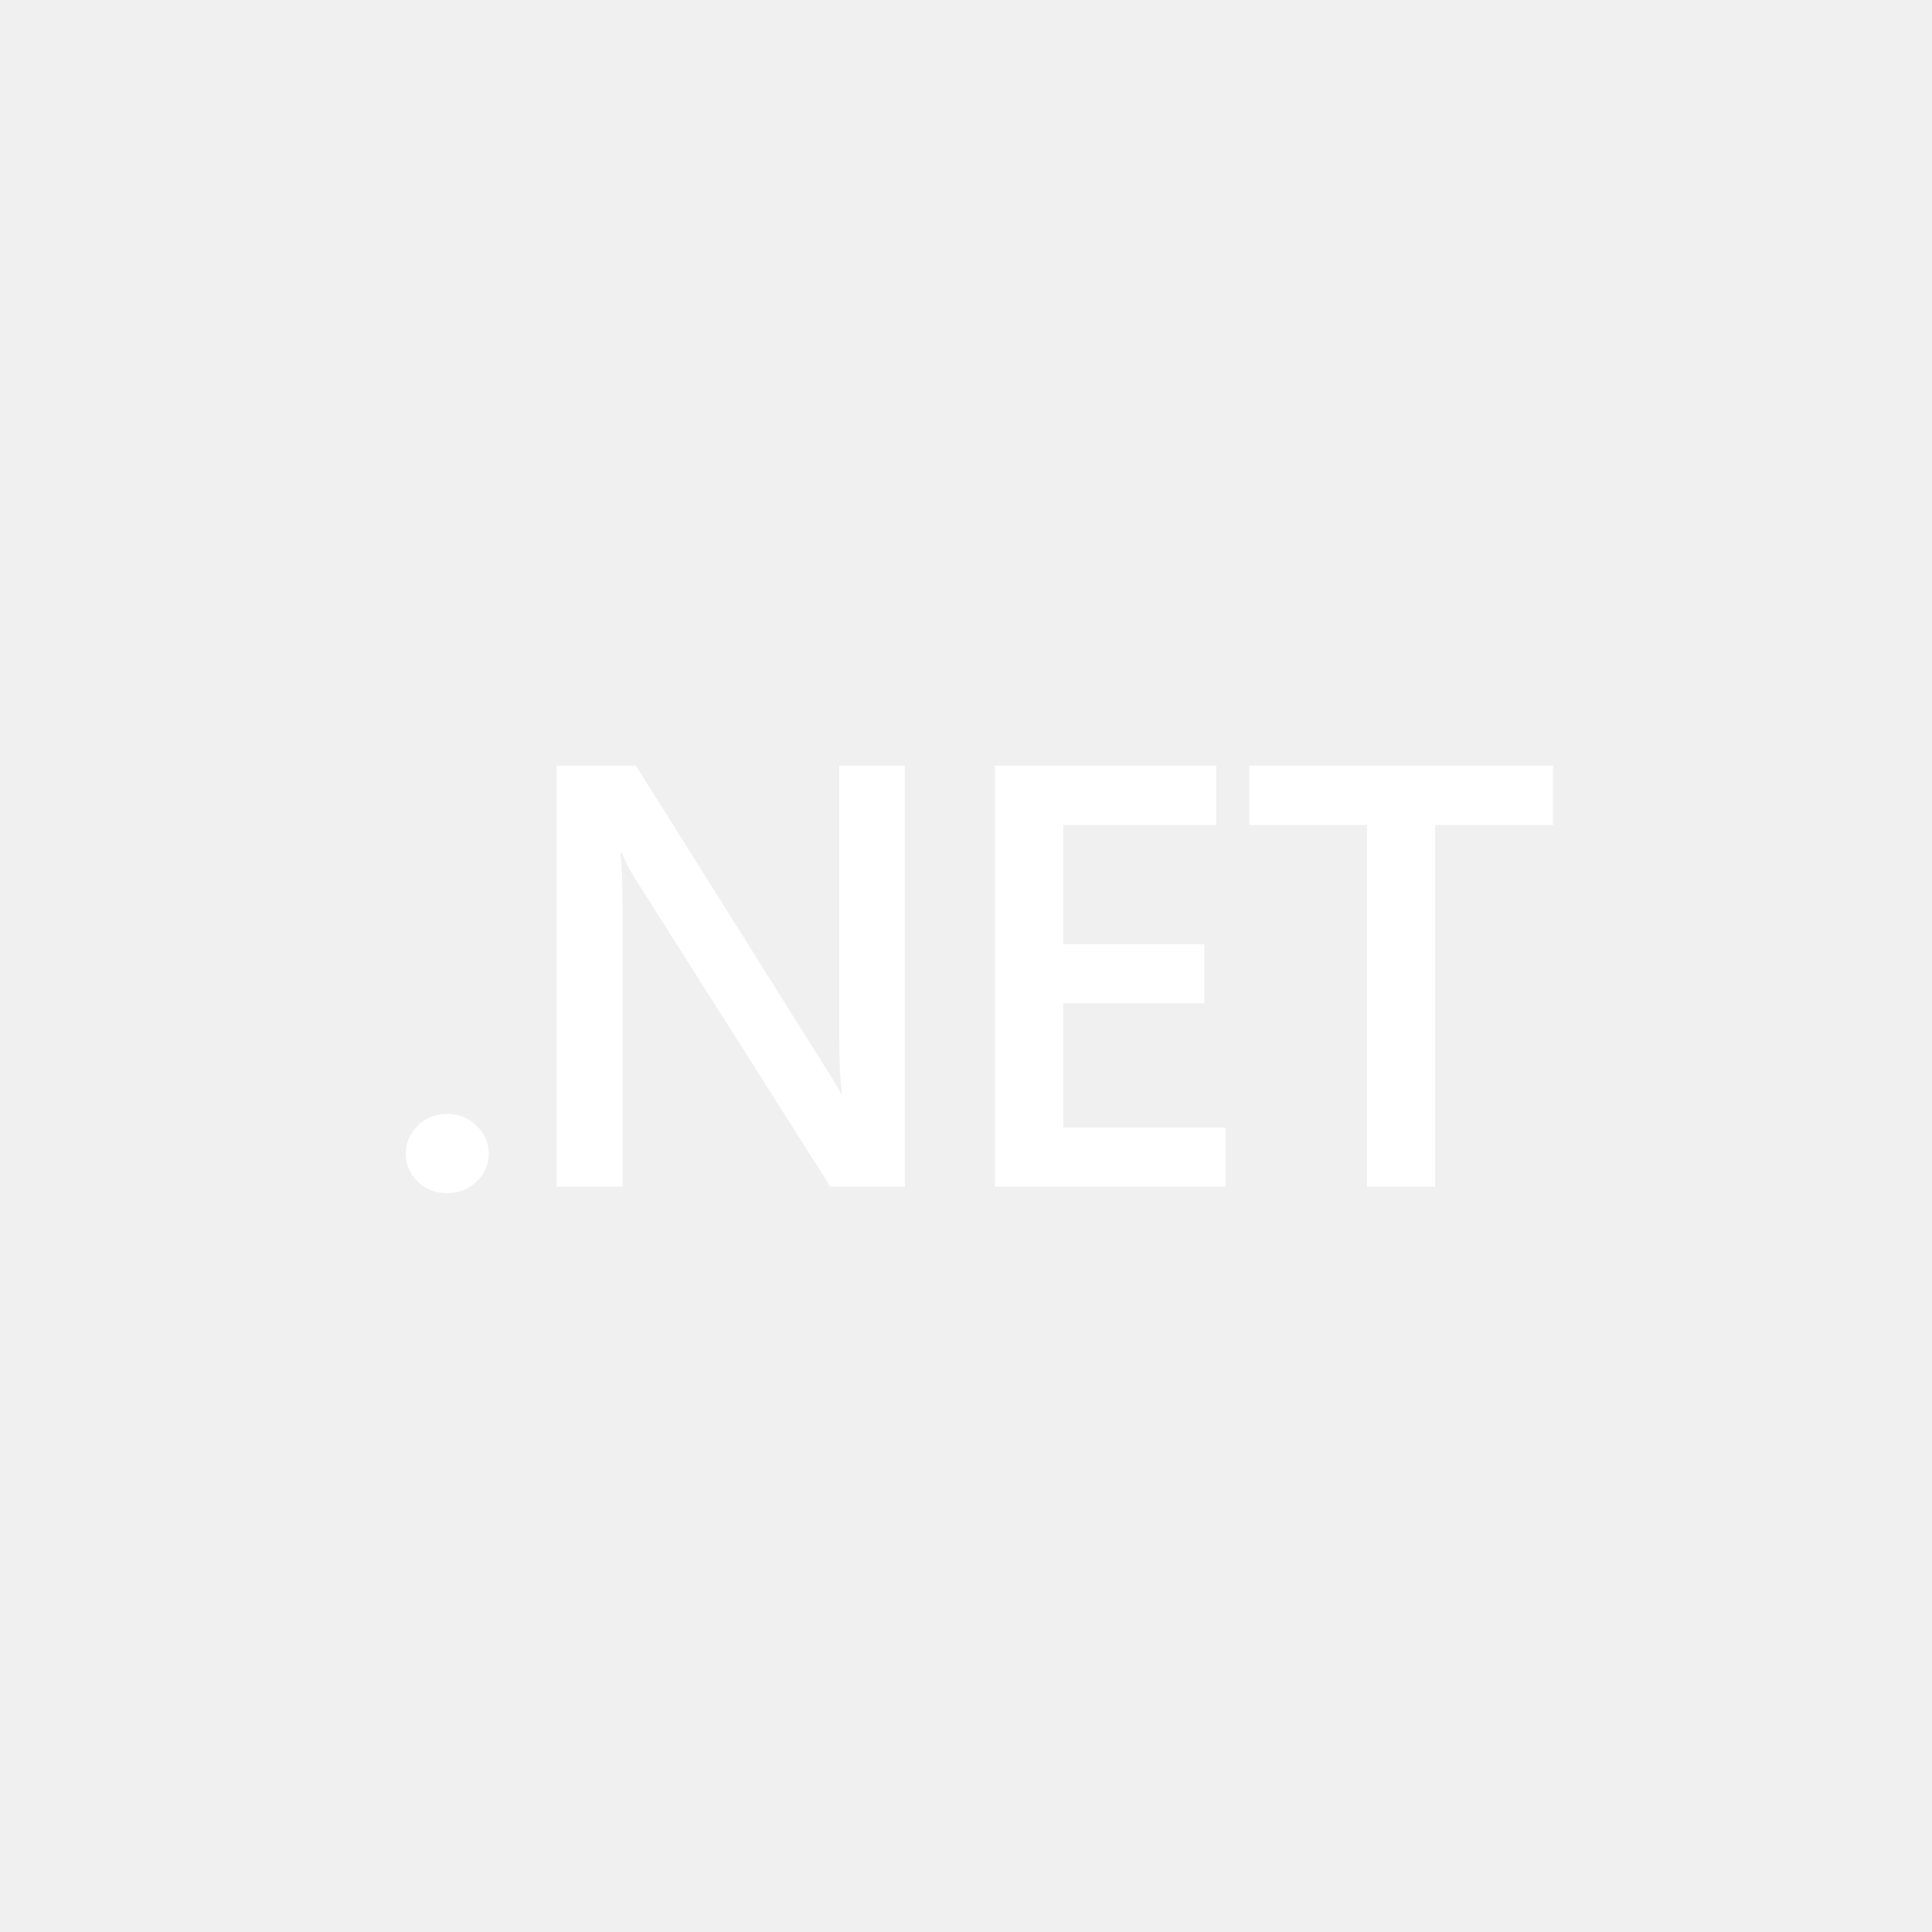
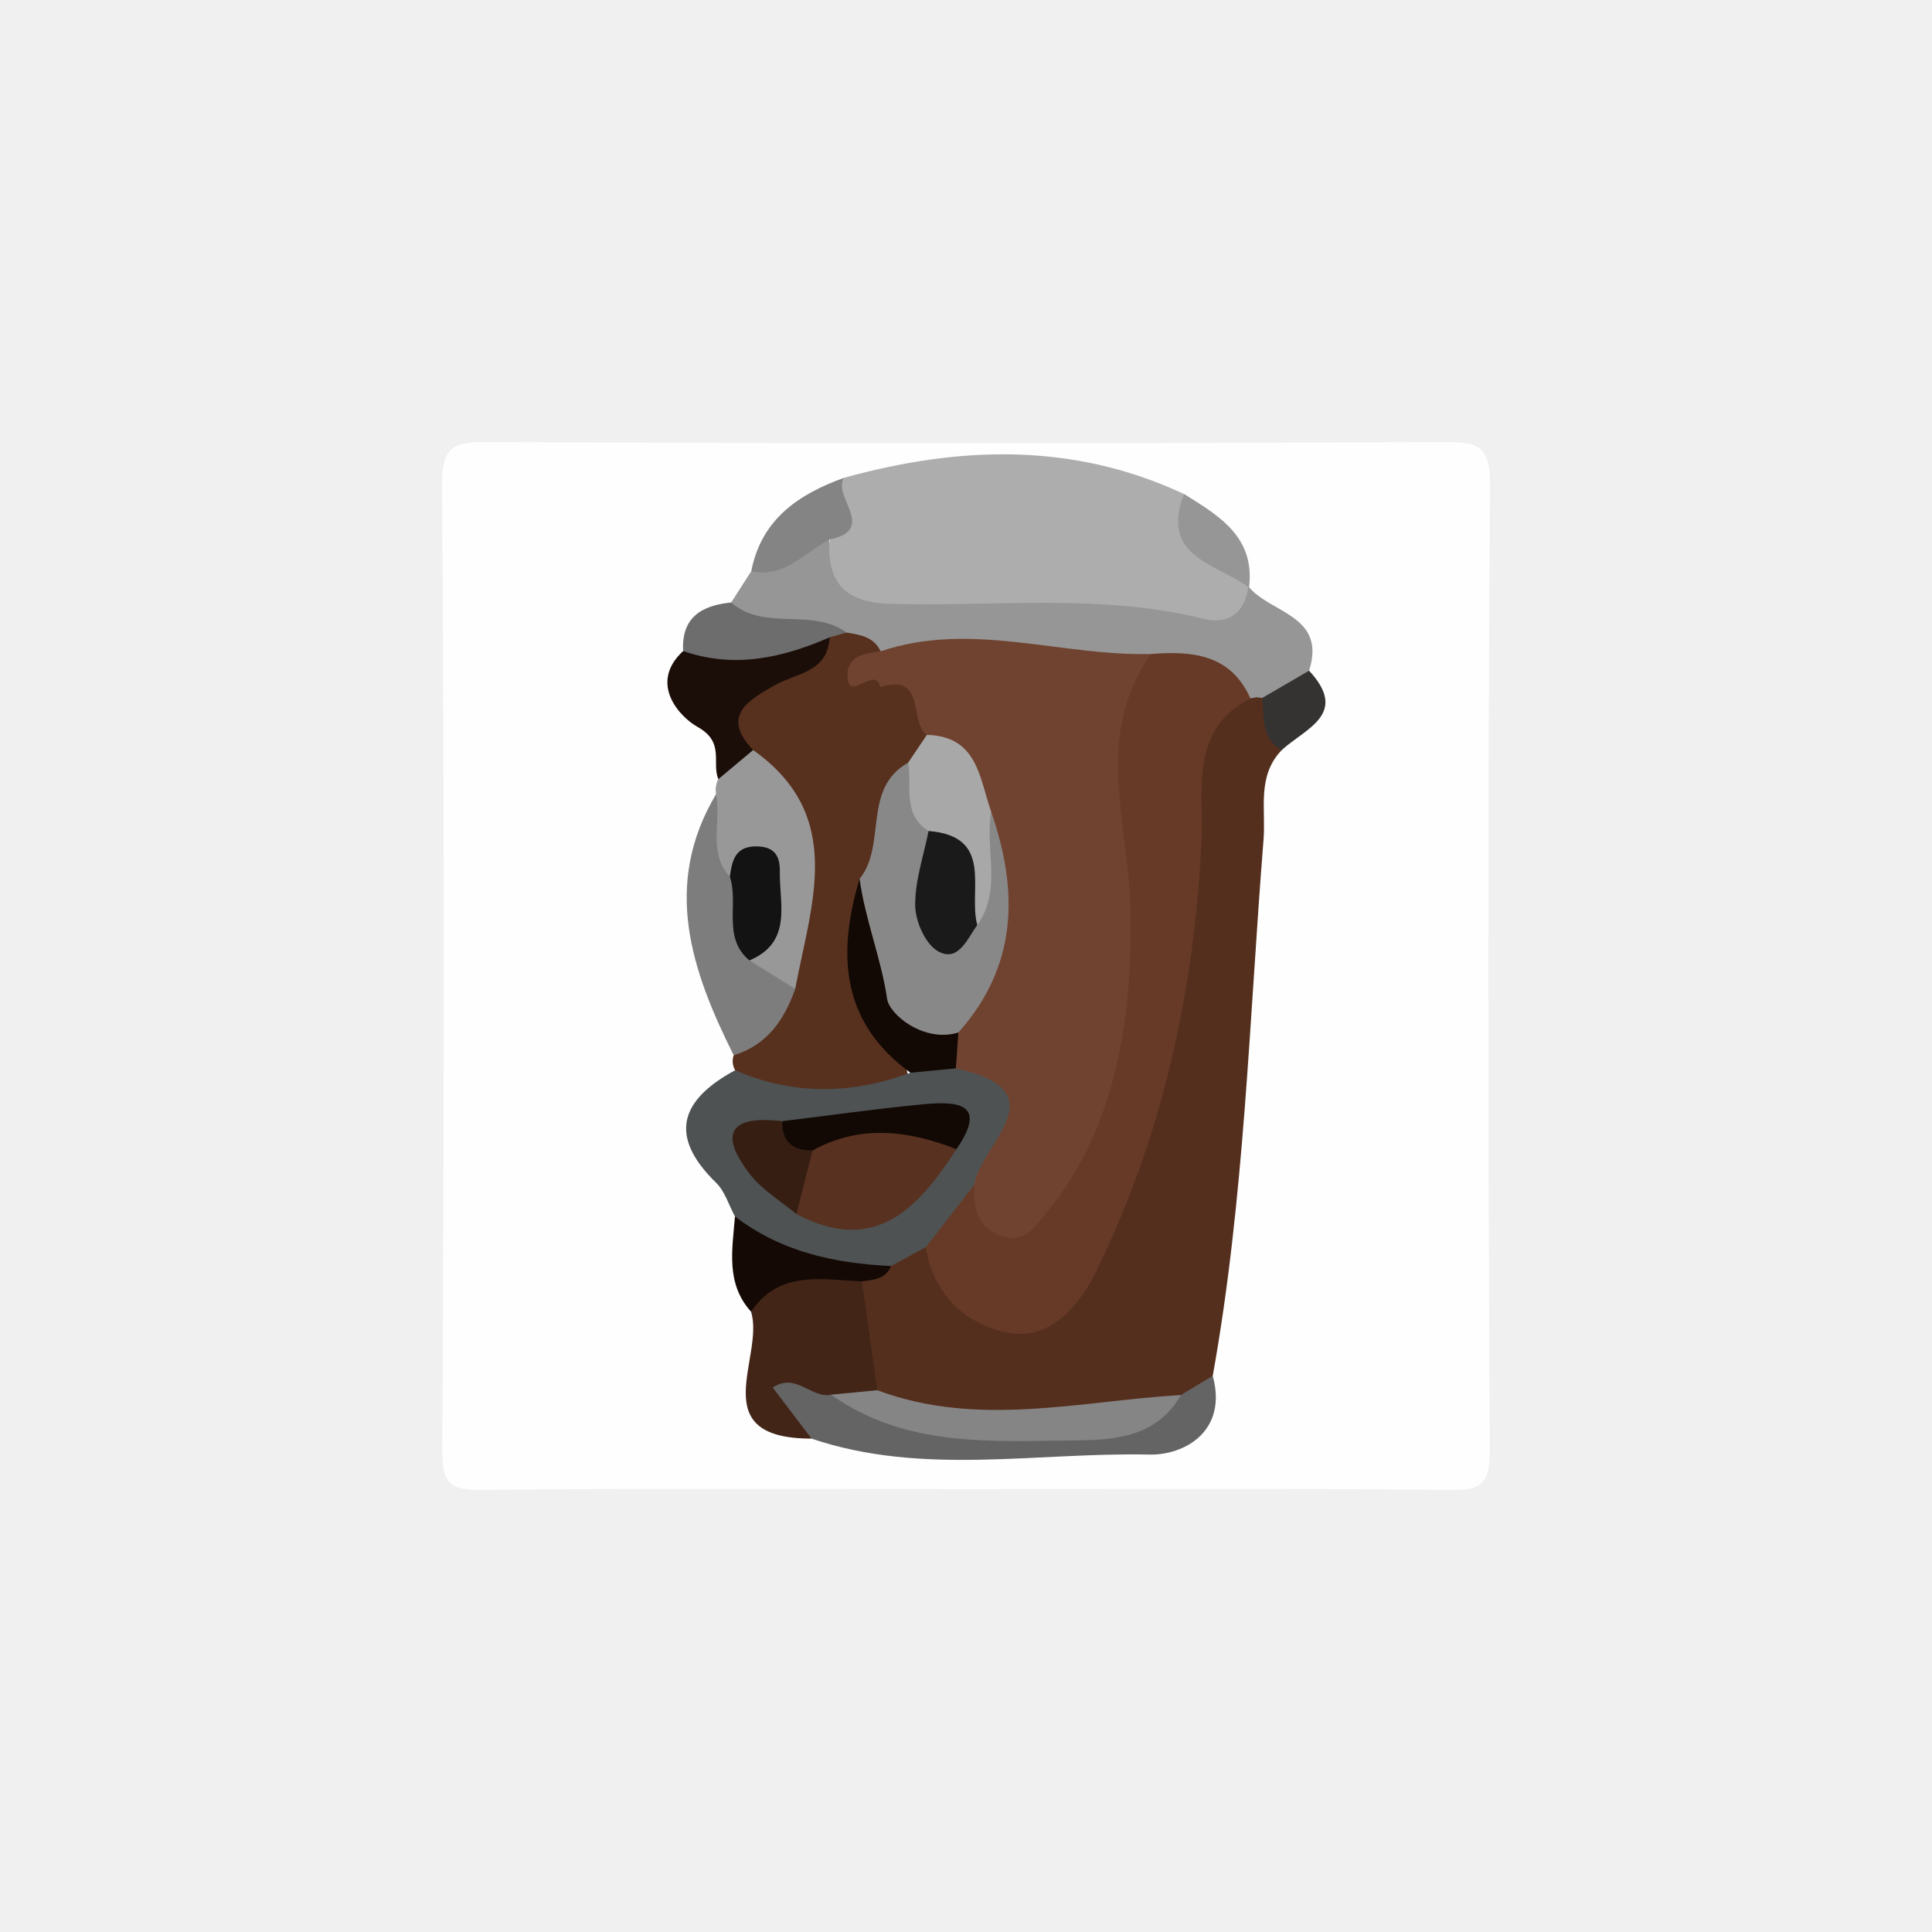
- <svg xmlns="http://www.w3.org/2000/svg" width="456" height="456" viewBox="0 0 456 456" version="1.1" xml:space="preserve" style="fill-rule:evenodd;clip-rule:evenodd;stroke-linejoin:round;stroke-miterlimit:2;">
-   <path d="m 105.5,281.609 c -2.703,0 -5.001,-0.9 -6.893,-2.702 -1.892,-1.848 -2.838,-4.042 -2.838,-6.582 0,-2.587 0.946,-4.804 2.838,-6.652 1.892,-1.848 4.19,-2.772 6.893,-2.772 2.748,0 5.068,0.924 6.96,2.772 1.937,1.848 2.906,4.064 2.906,6.652 0,2.54 -0.968,4.734 -2.906,6.582 -1.892,1.802 -4.212,2.702 -6.96,2.702 z" style="fill:#ffffff;fill-rule:nonzero;stroke-width:0.838" />
-   <path d="M 213.561,280.084 H 195.99 L 149.7,207.054 c -1.171,-1.848 -2.14,-3.765 -2.906,-5.751 h -0.406 c 0.361,2.125 0.541,6.675 0.541,13.65 v 65.132 h -15.543 v -99.36 h 18.719 l 44.737,71.298 c 1.892,2.957 3.109,4.989 3.649,6.098 h 0.27 c -0.45,-2.632 -0.676,-7.09 -0.676,-13.373 v -64.023 h 15.476 z" style="fill:#ffffff;fill-rule:nonzero;stroke-width:0.838" />
-   <path d="m 289.251,280.084 h -54.401 v -99.36 h 52.238 v 13.997 h -36.154 v 28.131 h 33.316 v 13.927 h -33.316 v 29.378 h 38.316 z" style="fill:#ffffff;fill-rule:nonzero;stroke-width:0.838" />
-   <path d="M 366.565,194.721 H 338.722 v 85.363 h -16.084 v -85.363 h -27.775 v -13.997 h 71.701 z" style="fill:#ffffff;fill-rule:nonzero;stroke-width:0.838" />
+ <svg xmlns="http://www.w3.org/2000/svg" id="Layer_1" data-name="Layer 1" viewBox="0 0 792 792">
+   <defs>
+     <style>
+       .cls-1 {
+         fill: #646464;
+       }
+ 
+       .cls-1, .cls-2, .cls-3, .cls-4, .cls-5, .cls-6, .cls-7, .cls-8, .cls-9, .cls-10, .cls-11, .cls-12, .cls-13, .cls-14, .cls-15, .cls-16, .cls-17, .cls-18, .cls-19, .cls-20, .cls-21, .cls-22, .cls-23, .cls-24, .cls-25, .cls-26, .cls-27 {
+         stroke-width: 0px;
+       }
+ 
+       .cls-2 {
+         fill: #999898;
+       }
+ 
+       .cls-3 {
+         fill: #a9a8a8;
+       }
+ 
+       .cls-4 {
+         fill: #1a1a1a;
+       }
+ 
+       .cls-5 {
+         fill: #858585;
+       }
+ 
+       .cls-6 {
+         fill: #131313;
+       }
+ 
+       .cls-7 {
+         fill: #898888;
+       }
+ 
+       .cls-8 {
+         fill: #663a27;
+       }
+ 
+       .cls-9 {
+         fill: none;
+       }
+ 
+       .cls-10 {
+         fill: #7e7d7d;
+       }
+ 
+       .cls-11 {
+         fill: #552f1e;
+       }
+ 
+       .cls-12 {
+         fill: #704330;
+       }
+ 
+       .cls-13 {
+         fill: #1b0e09;
+       }
+ 
+       .cls-14 {
+         fill: #432518;
+       }
+ 
+       .cls-15 {
+         fill: #353332;
+       }
+ 
+       .cls-16 {
+         fill: #4e5252;
+       }
+ 
+       .cls-17 {
+         fill: #140905;
+       }
+ 
+       .cls-18 {
+         fill: #120905;
+       }
+ 
+       .cls-19 {
+         fill: #969696;
+       }
+ 
+       .cls-20 {
+         fill: #adadad;
+       }
+ 
+       .cls-21 {
+         fill: #848484;
+       }
+ 
+       .cls-22 {
+         fill: #6d6d6d;
+       }
+ 
+       .cls-23 {
+         fill: #371e13;
+       }
+ 
+       .cls-24 {
+         fill: #57301e;
+       }
+ 
+       .cls-25 {
+         fill: #583120;
+       }
+ 
+       .cls-26 {
+         fill: #fefefe;
+       }
+ 
+       .cls-27 {
+         fill: #120804;
+       }
+     </style>
+   </defs>
+   <rect class="cls-9" width="792" height="792" />
+   <g>
+     <path class="cls-26" d="M392.69,610.43c-64.7,0-129.41-.44-194.1.36-13.28.16-17.37-1.65-17.28-16.44.76-131.7.88-263.41-.1-395.11-.13-16.75,4.77-18.09,19.08-18.02,130.5.59,261,.6,391.5-.01,14.45-.07,19.14,1.49,19.02,18.09-.96,131.7-.86,263.41-.09,395.11.09,14.89-4.16,16.53-17.34,16.38-66.89-.76-133.79-.35-200.68-.35Z" />
+     <path class="cls-11" d="M525.4,307.52c-10.25,10.68-6.42,24.09-7.43,36.7-5.86,73.36-7.76,147.11-20.82,219.79-3,7.57-8.42,12.39-16.29,14.47-40.55,7.15-81.23,17.77-120.98-3.49-10.33-13.81-13.85-29.33-11.34-46.32,2.45-7.11,8.14-11.16,14.12-14.95,5.95-3.16,11.96-6.16,18.88-2.81,36.73,35.98,46.85,33.94,69-13.91,22.79-49.24,28.89-101.87,34.72-155.12,2.25-20.53-7.83-49.98,24.23-59.95,3.24.36,6.24,1.38,9.05,3.03,6.65,6.2,6.61,14.42,6.86,22.56Z" />
+     <path class="cls-20" d="M346.03,195.87c47.17-13.06,93.79-14.65,139.32,6.64-3.92,21.71,20.38,23.76,26.68,38.35l-.3-.5c5.39,24.39-13.4,22.62-25.94,20.59-36.01-5.82-72.04-3.07-108.06-3.98-18.89-.47-38.41-.97-42.65-25.93,9.79-9.75,3.44-24.62,10.94-35.18Z" />
+     <path class="cls-24" d="M301.36,438.73c-1.1-1.96-1.3-4-.6-6.14,7.48-10.5,13.9-21.56,17.74-33.96,9.04-31.65,13.58-62.4-16.34-86.69-10.76-16.61-3.93-28.58,10.74-37.51,8.24-5.01,16.71-9.6,24.3-15.59,2.87-1.61,5.96-2.62,9.2-3.12,6.66.03,12.46,1.59,14.9,8.67,3.29,3.57-10.51,8.53-1.38,8.58,20.24.12,22.07,12.81,23.95,27.21-.49,6.39-3.39,11.78-6.77,17-11.62,13.42-9.23,32.3-18.03,46.8-12.73,30.18,11.63,54.12,13.69,81.82-25.13,10.8-49.91,18.38-71.41-7.07Z" />
+     <path class="cls-19" d="M361,267c-2.8-5.96-8.41-6.8-13.99-7.69-16.42-1.57-36.48,10.85-47.28-12.32,2.75-4.27,5.49-8.55,8.24-12.82,10.57-4.6,17.7-17.71,32.05-12.98-1.1,17.37,6.25,25.75,24.44,26.32,43.07,1.34,86.46-4.44,129.17,6.21,9.56,2.38,16.88-2.35,18.1-13.35,8.92,11.08,32.21,11.79,24.91,34.57-3.45,8.76-9.91,12.35-19.15,11.16l-2.46-.26-2.42.47c-13.3-7.95-28.33-8.74-43.15-10.38-36.25-1.79-72.37-5.19-108.45-8.92Z" />
+     <path class="cls-16" d="M301.36,438.73c23.81,10.34,47.77,9.9,71.86,1.02,4.87-6.88,12.1-8.3,19.81-8.66,30.1,10.25,32.07,16.91,16.06,53.8-9.02,9.69-15.02,22.85-29.57,26.37-4.75,2.58-9.51,5.16-14.26,7.74-26.12,8.32-49.3,7.41-63.97-20.34-2.53-4.65-4.11-10.27-7.73-13.8-19.93-19.46-14.41-34.08,7.8-46.13Z" />
+     <path class="cls-14" d="M353.37,525.26c2.08,14.88,4.17,29.76,6.25,44.64-3.61,6.09-9.63,7.2-15.92,7.78-13.63-5.12-11.96,3.81-11.02,12.06-44.57,0-19.08-33.46-24.79-52.01,7.82-30.97,28.51-14.96,45.48-12.47Z" />
+     <path class="cls-2" d="M308.73,307.47c38.08,26.93,23.75,63.11,17.26,97.91-11.18,3.11-18.58-.4-21.26-12.17,2.25-13.43,18.43-31.55-11.55-34.15-4.63-11.25-3.72-22.41.36-33.54-.37-2.13-.07-4.17.91-6.1,3.66-5.29,7.1-10.84,14.26-11.94Z" />
+     <path class="cls-1" d="M332.68,589.75c-5.17-6.81-10.34-13.61-15.9-20.94,9.45-6.38,15.91,4.65,23.9,2.94,47.8,13.05,95.61,22.11,143.44.12,4.34-2.62,8.69-5.24,13.03-7.85,6.21,22.76-11.68,32.59-26.02,32.27-46.13-1.03-93.01,8.83-138.45-6.54Z" />
+     <path class="cls-10" d="M293.55,325.51c2.25,11.24-3.56,23.82,5.64,33.91,12.46,9.14,8.68,22.09,8.02,34.3,6.26,3.89,12.52,7.77,18.79,11.66-4.49,12.71-11.54,23.05-25.23,27.22-17.32-34.69-29.43-69.73-7.21-107.08Z" />
+     <path class="cls-13" d="M308.73,307.47c-4.75,3.98-9.51,7.96-14.26,11.94-2.83-6.86,2.82-15.11-8.56-21.45-7.07-3.93-20.28-17.73-5.86-31.09,19.66-5.58,39.79-6.26,60.03-5.59-.75,14.52-13.68,14.53-22.68,19.74-10.05,5.81-22.3,12.27-8.67,26.45Z" />
+     <path class="cls-22" d="M340.07,261.28c-19.4,8.45-39.17,12.87-60.03,5.59-.74-13.87,7.67-18.68,19.7-19.89,13.71,11.98,33.15,1.95,47.27,12.33-2.31.65-4.63,1.31-6.94,1.97Z" />
+     <path class="cls-17" d="M353.37,525.26c-16.47-.61-33.91-4.77-45.48,12.47-10.47-11.62-7.68-25.49-6.6-39.07,18.87,14.51,40.84,19.25,63.97,20.34-2.2,5.46-7.17,5.62-11.89,6.26Z" />
+     <path class="cls-21" d="M340.02,221.18c-10.29,5.3-18.4,15.99-32.05,12.98,4.13-21.27,19.33-31.54,38.05-38.29-5.05,7.72,13.92,21.14-6,25.32Z" />
+     <path class="cls-19" d="M512.04,240.85c-13.21-9.78-36.68-12.41-26.68-38.35,14.39,8.95,29.22,17.6,26.68,38.35Z" />
+     <path class="cls-15" d="M517.49,286.09c6.38-3.72,12.77-7.44,19.15-11.16,16.6,17.89-1.68,23.73-11.24,32.59-8.69-4.9-7.12-13.6-7.91-21.43Z" />
+     <path class="cls-8" d="M379.52,511.27c6.62-8.51,13.24-17.03,19.86-25.54,22.28,16.94,29.77-2.06,35.54-16.68,16.75-42.41,25.15-86.58,13.61-131.72-7.48-29.25-.7-51.64,23.35-69.23,16.87-1.32,32.56.04,40.73,18.21-25.11,12.65-19.14,38.08-20.05,57.75-2.91,62.48-16.09,121.94-43.57,177.86-6.56,13.35-18.7,27.58-35.37,24.47-17.4-3.24-30.97-15.39-34.09-35.12Z" />
+     <path class="cls-5" d="M484.12,571.87c-9.49,16.49-25.49,18.41-42.1,18.58-34.98.36-70.46,3.18-101.35-18.71,6.32-.61,12.63-1.23,18.95-1.84,41.27,15.48,82.95,4.44,124.5,1.97Z" />
+     <path class="cls-12" d="M471.88,268.1c-23.7,33.59-9.33,68.19-8.51,104.16.94,41.11-4.42,88.41-34.28,124.77-4.68,5.7-8.83,12.93-18.47,9.67-10.4-3.52-11.56-11.81-11.24-20.98,2.35-16.68,35.73-38.27-7.52-47.77-3.29-4.09-4.26-8.78-3.58-13.89,12.5-27.34,20.9-55.31,12.93-85.73-3.42-14.45-12.84-25.46-21.25-37.06-7.6-5.32,0-25.5-19.1-19.58-2.14-9.26-12.8,6.6-13.43-4.24-.5-8.51,6.97-9.61,13.58-10.46,37.09-12.52,73.91,2.09,110.88,1.1Z" />
+     <path class="cls-7" d="M406.31,332.77c11.31,32.51,10.83,63.27-13.43,90.49-20.39,13.57-28.76-1.19-34.02-16.35-5.12-14.76-10.27-30.29-6.47-46.64,11.24-13.95.91-36.94,19.91-47.64,8.62,6.2,9.1,16.22,11.92,25.15,2.67,9.57-.42,19.22.24,28.79.48,6.98,3.82,9.88,9.84,3.55,6.21-11.85-.27-27.66,12.02-37.36Z" />
+     <path class="cls-3" d="M380.65,340.65c-10.89-6.92-6.75-18.33-8.36-28.02,2.55-3.79,5.1-7.58,7.66-11.36,20.78.46,21.55,17.67,26.36,31.5-2.67,15.38,4.63,31.99-5.69,46.43-13.69-9.2-7.52-28.71-19.97-38.55Z" />
+     <path class="cls-27" d="M352.38,360.27c2.26,16.7,8.79,32.39,11.29,49.26.95,6.4,15.1,18.05,29.2,13.74-.34,4.89-.68,9.78-1.02,14.68-6.21.59-12.43,1.19-18.64,1.8-28.55-20.82-30.01-48.75-20.83-79.48Z" />
+     <path class="cls-25" d="M392.09,471.09c-15.69,24.15-33.27,43.62-65.62,26.6-6.81-11.45-2.48-21.38,4.21-31.01,20.77-2.87,42.39-17.38,61.41,4.4Z" />
+     <path class="cls-18" d="M392.09,471.09c-19.72-7.68-39.4-10.25-58.96.51-4.74,3.84-9.41,3.78-13.3-.96-3.01-3.67-1.91-7.54.87-11.03,19.34-2.36,38.64-5.11,58.03-6.95,13.83-1.31,26.31-.33,13.36,18.42Z" />
+     <path class="cls-23" d="M320.69,459.62c-.23,8.55,4.38,12.06,12.44,11.99-2.22,8.7-4.44,17.4-6.66,26.09-6.36-5.32-13.86-9.74-18.86-16.12-13.56-17.33-7.78-24.47,13.08-21.96Z" />
+     <path class="cls-6" d="M307.21,393.72c-11.25-9.43-4.26-23.12-8.02-34.3.93-6.68,2.14-12.66,11.25-12.45,7.31.17,9.33,4.24,9.24,10.25-.21,13.47,5.27,29-12.47,36.5Z" />
+     <path class="cls-4" d="M380.65,340.65c27.16,2.21,16.11,24.25,19.97,38.55-4.16,5.73-7.81,15.43-16.11,10.75-5.16-2.91-9.23-12.17-9.33-18.64-.15-10.19,3.45-20.43,5.47-30.66Z" />
+   </g>
</svg>
